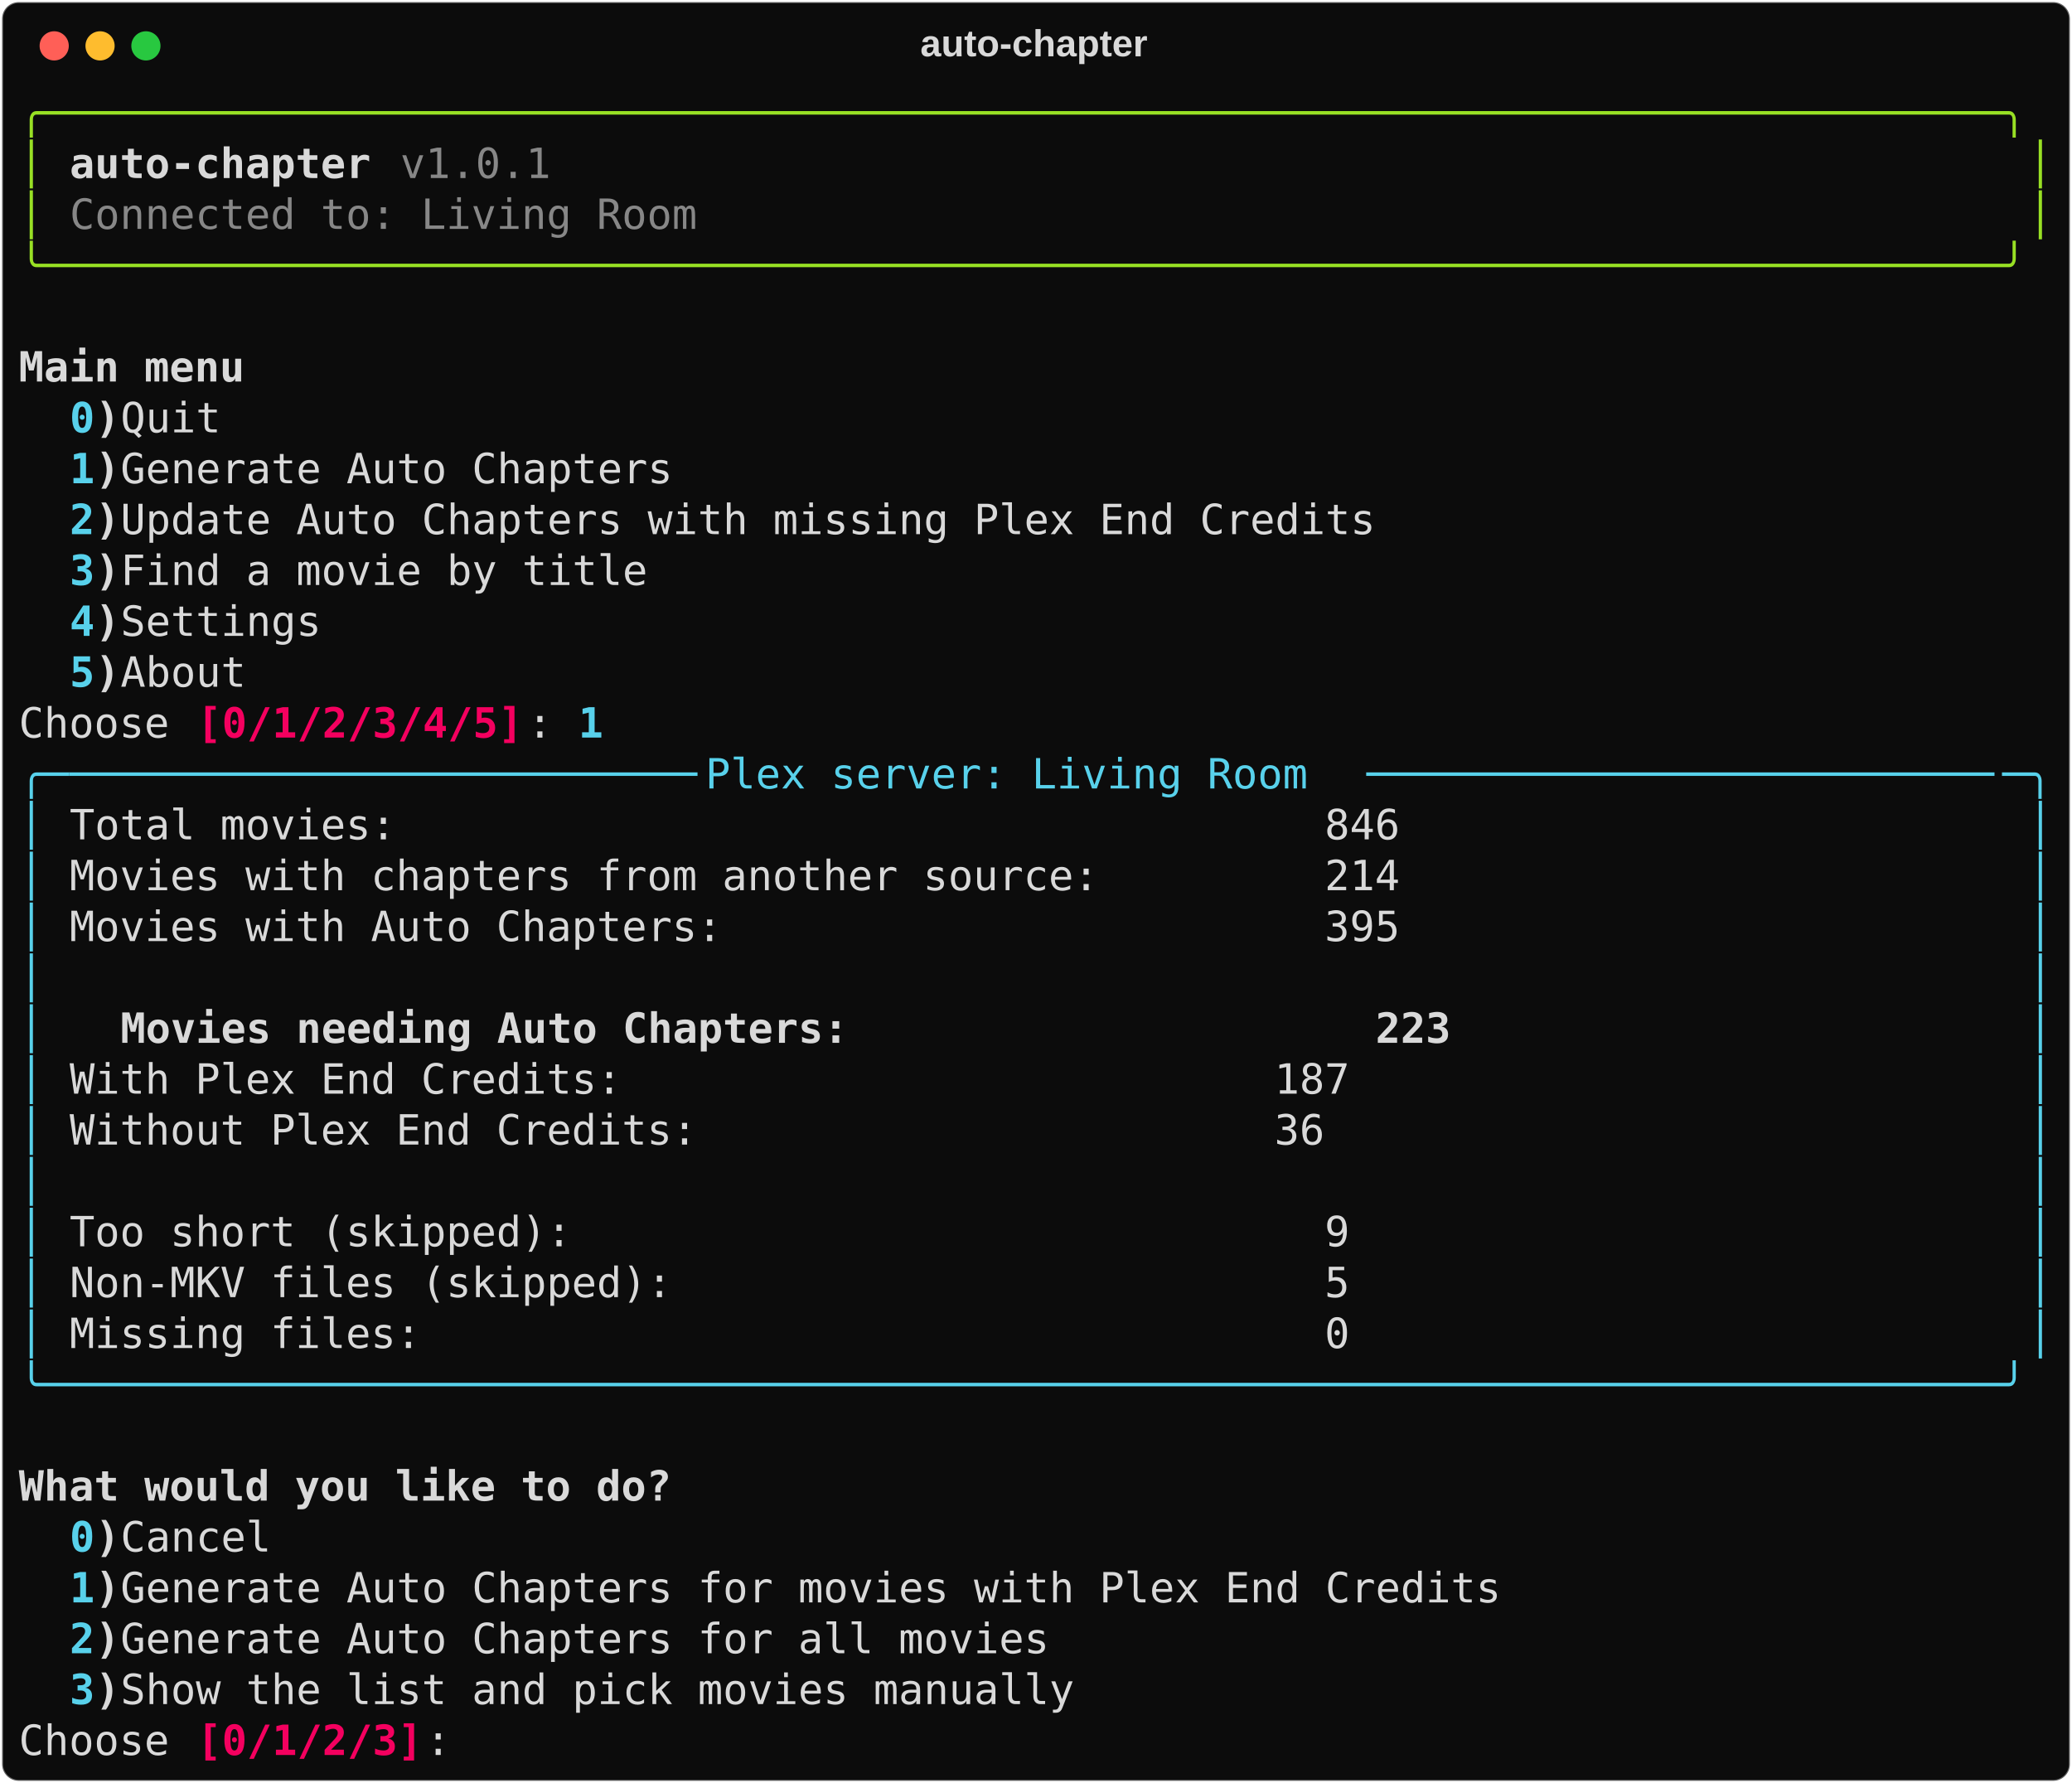
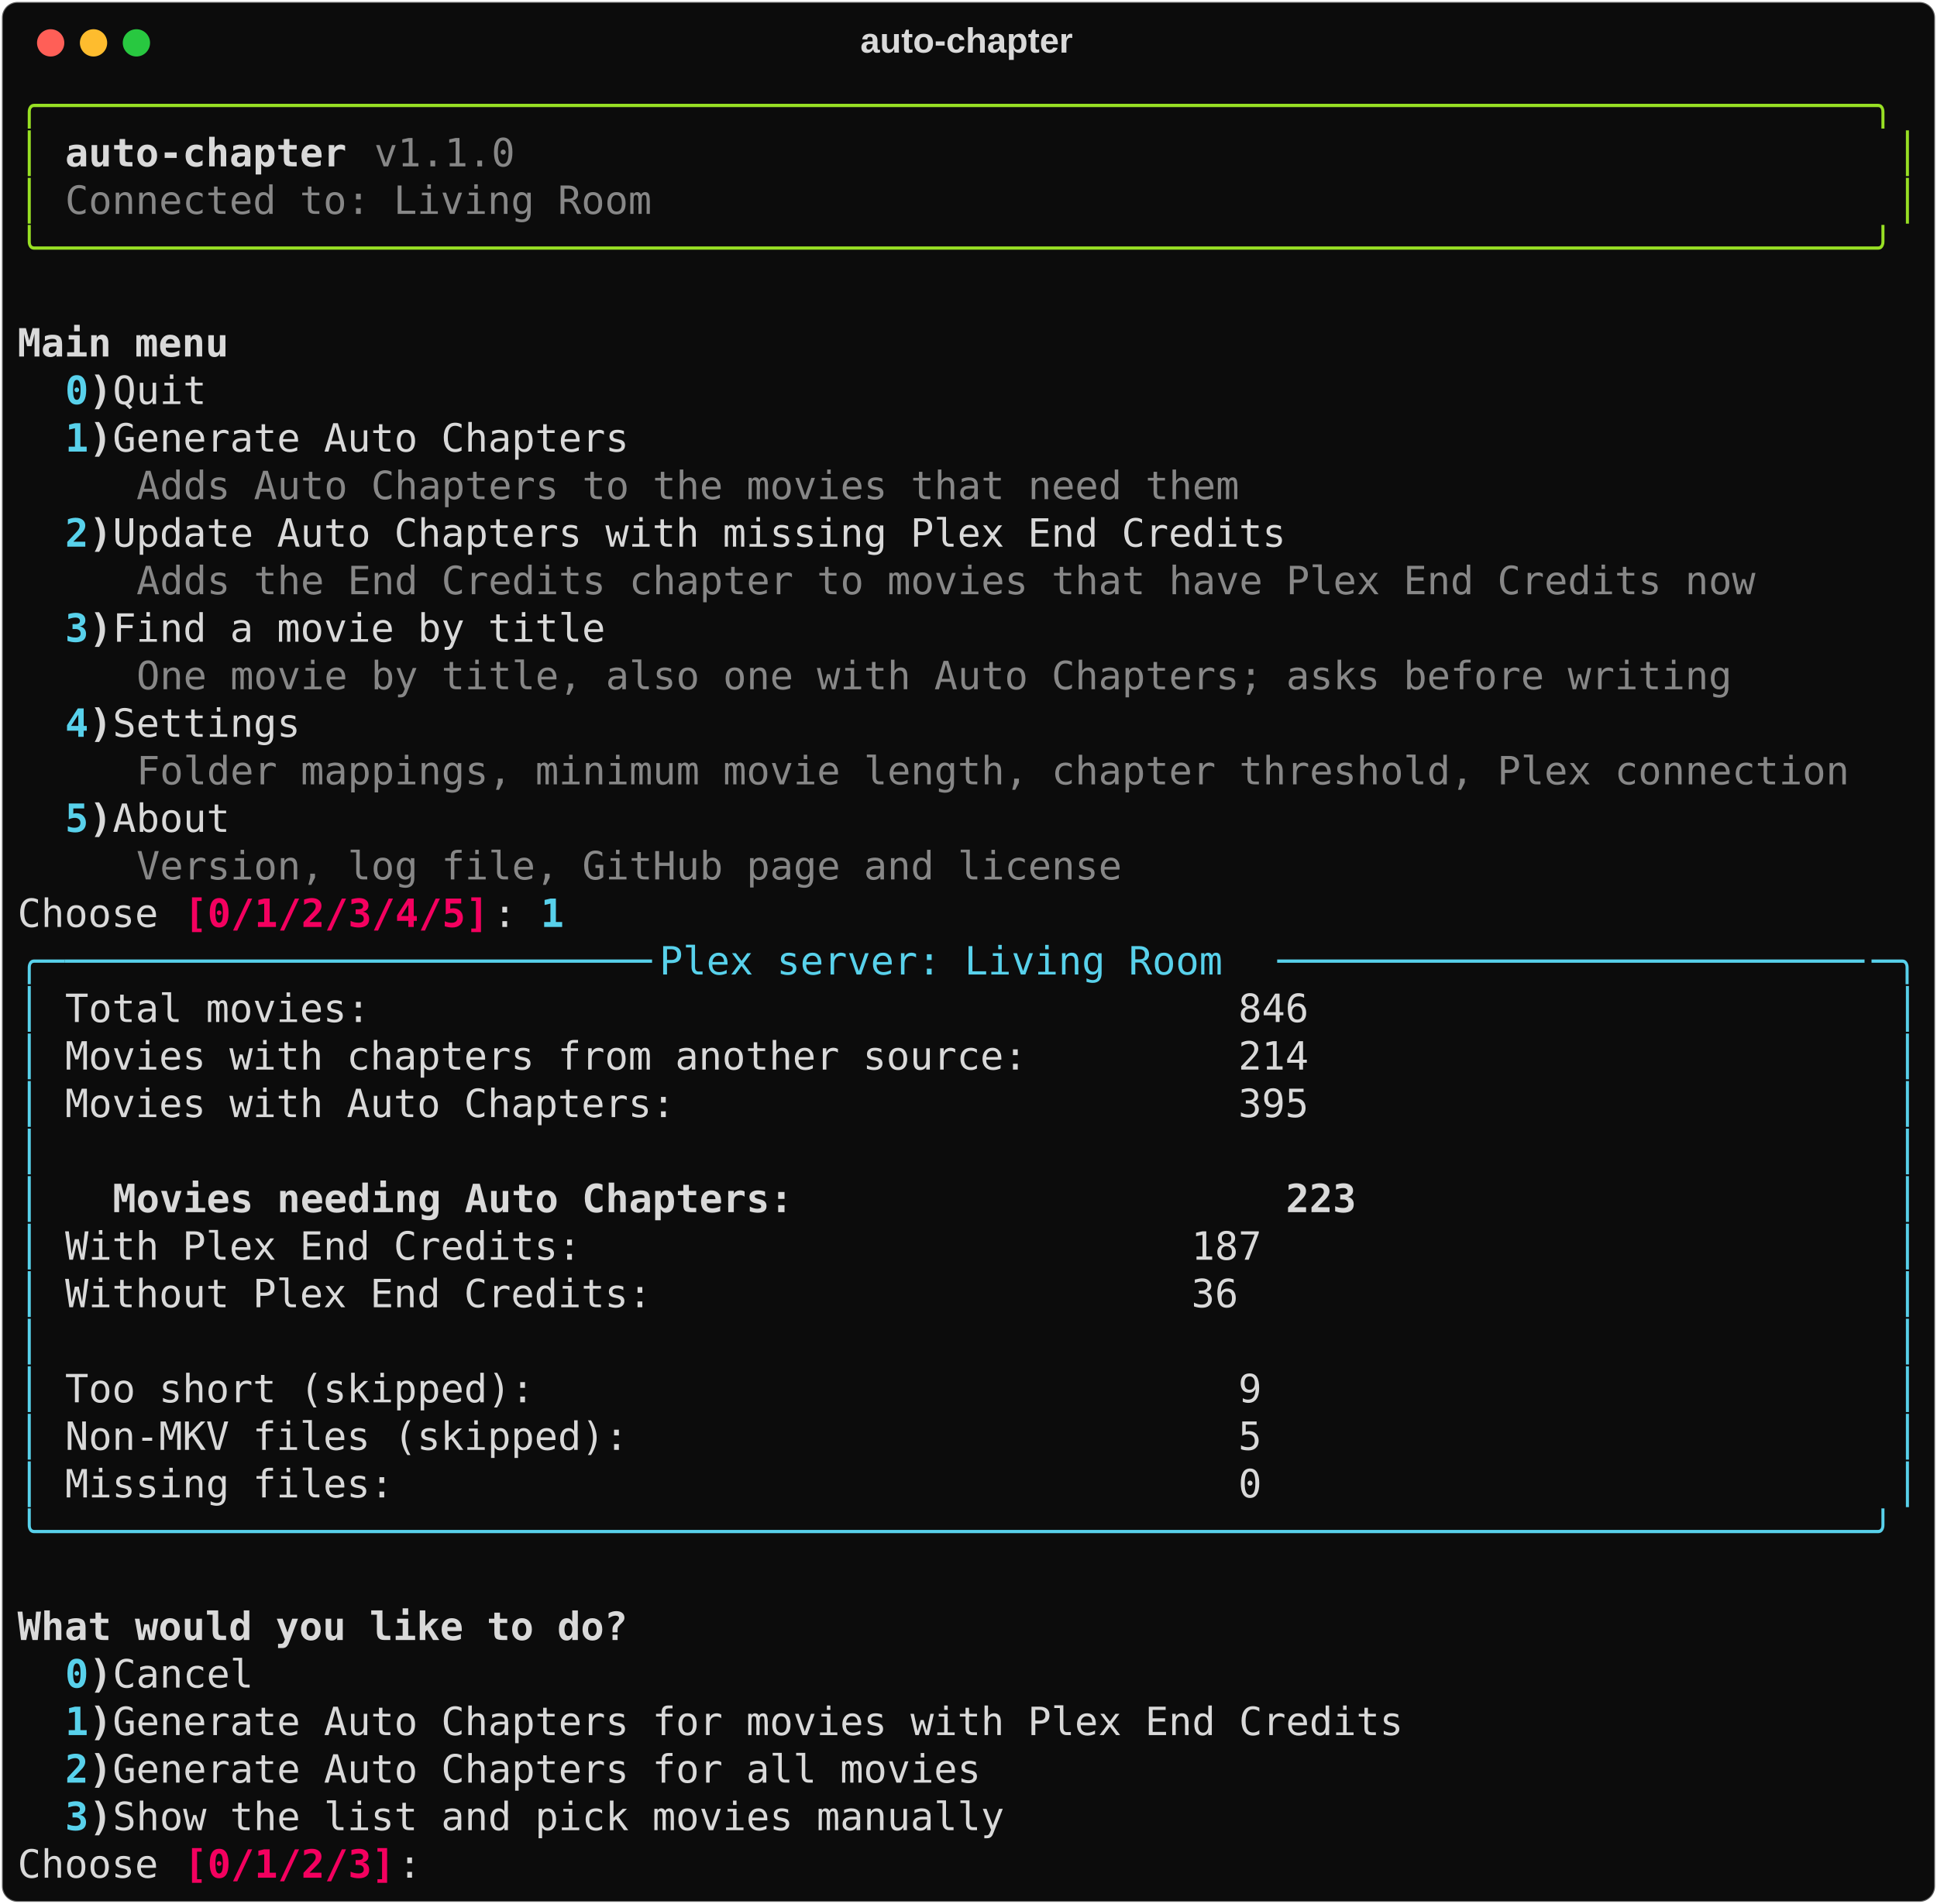
- <svg xmlns="http://www.w3.org/2000/svg" class="rich-terminal" viewBox="0 0 994 855.2">
+ <svg xmlns="http://www.w3.org/2000/svg" class="rich-terminal" viewBox="0 0 994 977.2">
  <style>

    @font-face {
        font-family: "Fira Code";
        src: local("FiraCode-Regular"),
                url("https://cdnjs.cloudflare.com/ajax/libs/firacode/6.2.0/woff2/FiraCode-Regular.woff2") format("woff2"),
                url("https://cdnjs.cloudflare.com/ajax/libs/firacode/6.2.0/woff/FiraCode-Regular.woff") format("woff");
        font-style: normal;
        font-weight: 400;
    }
    @font-face {
        font-family: "Fira Code";
        src: local("FiraCode-Bold"),
                url("https://cdnjs.cloudflare.com/ajax/libs/firacode/6.2.0/woff2/FiraCode-Bold.woff2") format("woff2"),
                url("https://cdnjs.cloudflare.com/ajax/libs/firacode/6.2.0/woff/FiraCode-Bold.woff") format("woff");
        font-style: bold;
        font-weight: 700;
    }

-     .terminal-744827741-matrix {
+     .terminal-1190460642-matrix {
        font-family: Fira Code, monospace;
        font-size: 20px;
        line-height: 24.4px;
        font-variant-east-asian: full-width;
    }

-     .terminal-744827741-title {
+     .terminal-1190460642-title {
        font-size: 18px;
        font-weight: bold;
        font-family: arial;
    }

-     .terminal-744827741-r1 { fill: #98e024 }
- .terminal-744827741-r2 { fill: #d9d9d9 }
- .terminal-744827741-r3 { fill: #d9d9d9;font-weight: bold }
- .terminal-744827741-r4 { fill: #878787 }
- .terminal-744827741-r5 { fill: #58d1eb;font-weight: bold }
- .terminal-744827741-r6 { fill: #f4005f;font-weight: bold }
- .terminal-744827741-r7 { fill: #58d1eb }
+     .terminal-1190460642-r1 { fill: #98e024 }
+ .terminal-1190460642-r2 { fill: #d9d9d9 }
+ .terminal-1190460642-r3 { fill: #d9d9d9;font-weight: bold }
+ .terminal-1190460642-r4 { fill: #878787 }
+ .terminal-1190460642-r5 { fill: #58d1eb;font-weight: bold }
+ .terminal-1190460642-r6 { fill: #f4005f;font-weight: bold }
+ .terminal-1190460642-r7 { fill: #58d1eb }
    </style>
  <defs>
-     <clipPath id="terminal-744827741-clip-terminal">
-       <rect x="0" y="0" width="975.0" height="804.2" />
-     </clipPath>
-     <clipPath id="terminal-744827741-line-0">
+     <clipPath id="terminal-1190460642-clip-terminal">
+       <rect x="0" y="0" width="975.0" height="926.2" />
+     </clipPath>
+     <clipPath id="terminal-1190460642-line-0">
      <rect x="0" y="1.5" width="976" height="24.65" />
    </clipPath>
-     <clipPath id="terminal-744827741-line-1">
+     <clipPath id="terminal-1190460642-line-1">
      <rect x="0" y="25.9" width="976" height="24.65" />
    </clipPath>
-     <clipPath id="terminal-744827741-line-2">
+     <clipPath id="terminal-1190460642-line-2">
      <rect x="0" y="50.3" width="976" height="24.65" />
    </clipPath>
-     <clipPath id="terminal-744827741-line-3">
+     <clipPath id="terminal-1190460642-line-3">
      <rect x="0" y="74.7" width="976" height="24.65" />
    </clipPath>
-     <clipPath id="terminal-744827741-line-4">
+     <clipPath id="terminal-1190460642-line-4">
      <rect x="0" y="99.1" width="976" height="24.65" />
    </clipPath>
-     <clipPath id="terminal-744827741-line-5">
+     <clipPath id="terminal-1190460642-line-5">
      <rect x="0" y="123.5" width="976" height="24.65" />
    </clipPath>
-     <clipPath id="terminal-744827741-line-6">
+     <clipPath id="terminal-1190460642-line-6">
      <rect x="0" y="147.9" width="976" height="24.65" />
    </clipPath>
-     <clipPath id="terminal-744827741-line-7">
+     <clipPath id="terminal-1190460642-line-7">
      <rect x="0" y="172.3" width="976" height="24.65" />
    </clipPath>
-     <clipPath id="terminal-744827741-line-8">
+     <clipPath id="terminal-1190460642-line-8">
      <rect x="0" y="196.7" width="976" height="24.65" />
    </clipPath>
-     <clipPath id="terminal-744827741-line-9">
+     <clipPath id="terminal-1190460642-line-9">
      <rect x="0" y="221.1" width="976" height="24.65" />
    </clipPath>
-     <clipPath id="terminal-744827741-line-10">
+     <clipPath id="terminal-1190460642-line-10">
      <rect x="0" y="245.5" width="976" height="24.65" />
    </clipPath>
-     <clipPath id="terminal-744827741-line-11">
+     <clipPath id="terminal-1190460642-line-11">
      <rect x="0" y="269.9" width="976" height="24.65" />
    </clipPath>
-     <clipPath id="terminal-744827741-line-12">
+     <clipPath id="terminal-1190460642-line-12">
      <rect x="0" y="294.3" width="976" height="24.65" />
    </clipPath>
-     <clipPath id="terminal-744827741-line-13">
+     <clipPath id="terminal-1190460642-line-13">
      <rect x="0" y="318.7" width="976" height="24.65" />
    </clipPath>
-     <clipPath id="terminal-744827741-line-14">
+     <clipPath id="terminal-1190460642-line-14">
      <rect x="0" y="343.1" width="976" height="24.65" />
    </clipPath>
-     <clipPath id="terminal-744827741-line-15">
+     <clipPath id="terminal-1190460642-line-15">
      <rect x="0" y="367.5" width="976" height="24.65" />
    </clipPath>
-     <clipPath id="terminal-744827741-line-16">
+     <clipPath id="terminal-1190460642-line-16">
      <rect x="0" y="391.9" width="976" height="24.65" />
    </clipPath>
-     <clipPath id="terminal-744827741-line-17">
+     <clipPath id="terminal-1190460642-line-17">
      <rect x="0" y="416.3" width="976" height="24.65" />
    </clipPath>
-     <clipPath id="terminal-744827741-line-18">
+     <clipPath id="terminal-1190460642-line-18">
      <rect x="0" y="440.7" width="976" height="24.65" />
    </clipPath>
-     <clipPath id="terminal-744827741-line-19">
+     <clipPath id="terminal-1190460642-line-19">
      <rect x="0" y="465.1" width="976" height="24.65" />
    </clipPath>
-     <clipPath id="terminal-744827741-line-20">
+     <clipPath id="terminal-1190460642-line-20">
      <rect x="0" y="489.5" width="976" height="24.65" />
    </clipPath>
-     <clipPath id="terminal-744827741-line-21">
+     <clipPath id="terminal-1190460642-line-21">
      <rect x="0" y="513.9" width="976" height="24.65" />
    </clipPath>
-     <clipPath id="terminal-744827741-line-22">
+     <clipPath id="terminal-1190460642-line-22">
      <rect x="0" y="538.3" width="976" height="24.65" />
    </clipPath>
-     <clipPath id="terminal-744827741-line-23">
+     <clipPath id="terminal-1190460642-line-23">
      <rect x="0" y="562.7" width="976" height="24.65" />
    </clipPath>
-     <clipPath id="terminal-744827741-line-24">
+     <clipPath id="terminal-1190460642-line-24">
      <rect x="0" y="587.1" width="976" height="24.65" />
    </clipPath>
-     <clipPath id="terminal-744827741-line-25">
+     <clipPath id="terminal-1190460642-line-25">
      <rect x="0" y="611.5" width="976" height="24.65" />
    </clipPath>
-     <clipPath id="terminal-744827741-line-26">
+     <clipPath id="terminal-1190460642-line-26">
      <rect x="0" y="635.9" width="976" height="24.65" />
    </clipPath>
-     <clipPath id="terminal-744827741-line-27">
+     <clipPath id="terminal-1190460642-line-27">
      <rect x="0" y="660.3" width="976" height="24.65" />
    </clipPath>
-     <clipPath id="terminal-744827741-line-28">
+     <clipPath id="terminal-1190460642-line-28">
      <rect x="0" y="684.7" width="976" height="24.65" />
    </clipPath>
-     <clipPath id="terminal-744827741-line-29">
+     <clipPath id="terminal-1190460642-line-29">
      <rect x="0" y="709.1" width="976" height="24.65" />
    </clipPath>
-     <clipPath id="terminal-744827741-line-30">
+     <clipPath id="terminal-1190460642-line-30">
      <rect x="0" y="733.5" width="976" height="24.65" />
    </clipPath>
-     <clipPath id="terminal-744827741-line-31">
+     <clipPath id="terminal-1190460642-line-31">
      <rect x="0" y="757.9" width="976" height="24.65" />
    </clipPath>
+     <clipPath id="terminal-1190460642-line-32">
+       <rect x="0" y="782.3" width="976" height="24.65" />
+     </clipPath>
+     <clipPath id="terminal-1190460642-line-33">
+       <rect x="0" y="806.7" width="976" height="24.65" />
+     </clipPath>
+     <clipPath id="terminal-1190460642-line-34">
+       <rect x="0" y="831.1" width="976" height="24.65" />
+     </clipPath>
+     <clipPath id="terminal-1190460642-line-35">
+       <rect x="0" y="855.5" width="976" height="24.65" />
+     </clipPath>
+     <clipPath id="terminal-1190460642-line-36">
+       <rect x="0" y="879.9" width="976" height="24.65" />
+     </clipPath>
  </defs>
-   <rect fill="#0c0c0c" stroke="rgba(255,255,255,0.35)" stroke-width="1" x="1" y="1" width="992" height="853.2" rx="8" />
-   <text class="terminal-744827741-title" fill="#d9d9d9" text-anchor="middle" x="496" y="27">auto-chapter</text>
+   <rect fill="#0c0c0c" stroke="rgba(255,255,255,0.35)" stroke-width="1" x="1" y="1" width="992" height="975.2" rx="8" />
+   <text class="terminal-1190460642-title" fill="#d9d9d9" text-anchor="middle" x="496" y="27">auto-chapter</text>
  <g transform="translate(26,22)">
    <circle cx="0" cy="0" r="7" fill="#ff5f57" />
    <circle cx="22" cy="0" r="7" fill="#febc2e" />
    <circle cx="44" cy="0" r="7" fill="#28c840" />
  </g>
-   <g transform="translate(9, 41)" clip-path="url(#terminal-744827741-clip-terminal)">
-     <g class="terminal-744827741-matrix">
-       <text class="terminal-744827741-r1" x="0" y="20" textLength="976" clip-path="url(#terminal-744827741-line-0)">╭──────────────────────────────────────────────────────────────────────────────╮</text>
-       <text class="terminal-744827741-r2" x="976" y="20" textLength="12.2" clip-path="url(#terminal-744827741-line-0)">
- </text>
-       <text class="terminal-744827741-r1" x="0" y="44.4" textLength="12.2" clip-path="url(#terminal-744827741-line-1)">│</text>
-       <text class="terminal-744827741-r3" x="24.4" y="44.4" textLength="146.4" clip-path="url(#terminal-744827741-line-1)">auto-chapter</text>
-       <text class="terminal-744827741-r4" x="183" y="44.4" textLength="73.2" clip-path="url(#terminal-744827741-line-1)">v1.0.1</text>
-       <text class="terminal-744827741-r1" x="963.8" y="44.4" textLength="12.2" clip-path="url(#terminal-744827741-line-1)">│</text>
-       <text class="terminal-744827741-r2" x="976" y="44.4" textLength="12.2" clip-path="url(#terminal-744827741-line-1)">
- </text>
-       <text class="terminal-744827741-r1" x="0" y="68.8" textLength="12.2" clip-path="url(#terminal-744827741-line-2)">│</text>
-       <text class="terminal-744827741-r4" x="24.4" y="68.8" textLength="305" clip-path="url(#terminal-744827741-line-2)">Connected to: Living Room</text>
-       <text class="terminal-744827741-r1" x="963.8" y="68.8" textLength="12.2" clip-path="url(#terminal-744827741-line-2)">│</text>
-       <text class="terminal-744827741-r2" x="976" y="68.8" textLength="12.2" clip-path="url(#terminal-744827741-line-2)">
- </text>
-       <text class="terminal-744827741-r1" x="0" y="93.2" textLength="976" clip-path="url(#terminal-744827741-line-3)">╰──────────────────────────────────────────────────────────────────────────────╯</text>
-       <text class="terminal-744827741-r2" x="976" y="93.2" textLength="12.2" clip-path="url(#terminal-744827741-line-3)">
- </text>
-       <text class="terminal-744827741-r2" x="976" y="117.6" textLength="12.2" clip-path="url(#terminal-744827741-line-4)">
- </text>
-       <text class="terminal-744827741-r3" x="0" y="142" textLength="109.8" clip-path="url(#terminal-744827741-line-5)">Main menu</text>
-       <text class="terminal-744827741-r2" x="976" y="142" textLength="12.2" clip-path="url(#terminal-744827741-line-5)">
- </text>
-       <text class="terminal-744827741-r5" x="24.4" y="166.4" textLength="12.2" clip-path="url(#terminal-744827741-line-6)">0</text>
-       <text class="terminal-744827741-r3" x="36.6" y="166.4" textLength="12.2" clip-path="url(#terminal-744827741-line-6)">)</text>
-       <text class="terminal-744827741-r2" x="48.8" y="166.4" textLength="61" clip-path="url(#terminal-744827741-line-6)"> Quit</text>
-       <text class="terminal-744827741-r2" x="976" y="166.4" textLength="12.2" clip-path="url(#terminal-744827741-line-6)">
- </text>
-       <text class="terminal-744827741-r5" x="24.4" y="190.8" textLength="12.2" clip-path="url(#terminal-744827741-line-7)">1</text>
-       <text class="terminal-744827741-r3" x="36.6" y="190.8" textLength="12.2" clip-path="url(#terminal-744827741-line-7)">)</text>
-       <text class="terminal-744827741-r2" x="48.8" y="190.8" textLength="280.6" clip-path="url(#terminal-744827741-line-7)"> Generate Auto Chapters</text>
-       <text class="terminal-744827741-r2" x="976" y="190.8" textLength="12.2" clip-path="url(#terminal-744827741-line-7)">
- </text>
-       <text class="terminal-744827741-r5" x="24.4" y="215.2" textLength="12.2" clip-path="url(#terminal-744827741-line-8)">2</text>
-       <text class="terminal-744827741-r3" x="36.6" y="215.2" textLength="12.2" clip-path="url(#terminal-744827741-line-8)">)</text>
-       <text class="terminal-744827741-r2" x="48.8" y="215.2" textLength="622.2" clip-path="url(#terminal-744827741-line-8)"> Update Auto Chapters with missing Plex End Credits</text>
-       <text class="terminal-744827741-r2" x="976" y="215.2" textLength="12.2" clip-path="url(#terminal-744827741-line-8)">
- </text>
-       <text class="terminal-744827741-r5" x="24.4" y="239.6" textLength="12.2" clip-path="url(#terminal-744827741-line-9)">3</text>
-       <text class="terminal-744827741-r3" x="36.6" y="239.6" textLength="12.2" clip-path="url(#terminal-744827741-line-9)">)</text>
-       <text class="terminal-744827741-r2" x="48.8" y="239.6" textLength="268.4" clip-path="url(#terminal-744827741-line-9)"> Find a movie by title</text>
-       <text class="terminal-744827741-r2" x="976" y="239.6" textLength="12.2" clip-path="url(#terminal-744827741-line-9)">
- </text>
-       <text class="terminal-744827741-r5" x="24.4" y="264" textLength="12.2" clip-path="url(#terminal-744827741-line-10)">4</text>
-       <text class="terminal-744827741-r3" x="36.6" y="264" textLength="12.2" clip-path="url(#terminal-744827741-line-10)">)</text>
-       <text class="terminal-744827741-r2" x="48.8" y="264" textLength="109.8" clip-path="url(#terminal-744827741-line-10)"> Settings</text>
-       <text class="terminal-744827741-r2" x="976" y="264" textLength="12.2" clip-path="url(#terminal-744827741-line-10)">
- </text>
-       <text class="terminal-744827741-r5" x="24.4" y="288.4" textLength="12.2" clip-path="url(#terminal-744827741-line-11)">5</text>
-       <text class="terminal-744827741-r3" x="36.6" y="288.4" textLength="12.2" clip-path="url(#terminal-744827741-line-11)">)</text>
-       <text class="terminal-744827741-r2" x="48.8" y="288.4" textLength="73.2" clip-path="url(#terminal-744827741-line-11)"> About</text>
-       <text class="terminal-744827741-r2" x="976" y="288.4" textLength="12.2" clip-path="url(#terminal-744827741-line-11)">
- </text>
-       <text class="terminal-744827741-r2" x="0" y="312.8" textLength="85.4" clip-path="url(#terminal-744827741-line-12)">Choose </text>
-       <text class="terminal-744827741-r6" x="85.4" y="312.8" textLength="158.6" clip-path="url(#terminal-744827741-line-12)">[0/1/2/3/4/5]</text>
-       <text class="terminal-744827741-r2" x="244" y="312.8" textLength="24.4" clip-path="url(#terminal-744827741-line-12)">: </text>
-       <text class="terminal-744827741-r5" x="268.4" y="312.8" textLength="12.2" clip-path="url(#terminal-744827741-line-12)">1</text>
-       <text class="terminal-744827741-r2" x="976" y="312.8" textLength="12.2" clip-path="url(#terminal-744827741-line-12)">
- </text>
-       <text class="terminal-744827741-r7" x="0" y="337.2" textLength="24.4" clip-path="url(#terminal-744827741-line-13)">╭─</text>
-       <text class="terminal-744827741-r7" x="24.4" y="337.2" textLength="305" clip-path="url(#terminal-744827741-line-13)">─────────────────────────</text>
-       <text class="terminal-744827741-r7" x="329.4" y="337.2" textLength="317.2" clip-path="url(#terminal-744827741-line-13)"> Plex server: Living Room </text>
-       <text class="terminal-744827741-r7" x="646.6" y="337.2" textLength="305" clip-path="url(#terminal-744827741-line-13)">─────────────────────────</text>
-       <text class="terminal-744827741-r7" x="951.6" y="337.2" textLength="24.4" clip-path="url(#terminal-744827741-line-13)">─╮</text>
-       <text class="terminal-744827741-r2" x="976" y="337.2" textLength="12.2" clip-path="url(#terminal-744827741-line-13)">
- </text>
-       <text class="terminal-744827741-r7" x="0" y="361.6" textLength="12.2" clip-path="url(#terminal-744827741-line-14)">│</text>
-       <text class="terminal-744827741-r2" x="24.4" y="361.6" textLength="671" clip-path="url(#terminal-744827741-line-14)">  Total movies:                                     846</text>
-       <text class="terminal-744827741-r7" x="963.8" y="361.6" textLength="12.2" clip-path="url(#terminal-744827741-line-14)">│</text>
-       <text class="terminal-744827741-r2" x="976" y="361.6" textLength="12.2" clip-path="url(#terminal-744827741-line-14)">
- </text>
-       <text class="terminal-744827741-r7" x="0" y="386" textLength="12.2" clip-path="url(#terminal-744827741-line-15)">│</text>
-       <text class="terminal-744827741-r2" x="24.4" y="386" textLength="671" clip-path="url(#terminal-744827741-line-15)">  Movies with chapters from another source:         214</text>
-       <text class="terminal-744827741-r7" x="963.8" y="386" textLength="12.2" clip-path="url(#terminal-744827741-line-15)">│</text>
-       <text class="terminal-744827741-r2" x="976" y="386" textLength="12.2" clip-path="url(#terminal-744827741-line-15)">
- </text>
-       <text class="terminal-744827741-r7" x="0" y="410.4" textLength="12.2" clip-path="url(#terminal-744827741-line-16)">│</text>
-       <text class="terminal-744827741-r2" x="24.4" y="410.4" textLength="671" clip-path="url(#terminal-744827741-line-16)">  Movies with Auto Chapters:                        395</text>
-       <text class="terminal-744827741-r7" x="963.8" y="410.4" textLength="12.2" clip-path="url(#terminal-744827741-line-16)">│</text>
-       <text class="terminal-744827741-r2" x="976" y="410.4" textLength="12.2" clip-path="url(#terminal-744827741-line-16)">
- </text>
-       <text class="terminal-744827741-r7" x="0" y="434.8" textLength="12.2" clip-path="url(#terminal-744827741-line-17)">│</text>
-       <text class="terminal-744827741-r7" x="963.8" y="434.8" textLength="12.2" clip-path="url(#terminal-744827741-line-17)">│</text>
-       <text class="terminal-744827741-r2" x="976" y="434.8" textLength="12.2" clip-path="url(#terminal-744827741-line-17)">
- </text>
-       <text class="terminal-744827741-r7" x="0" y="459.2" textLength="12.2" clip-path="url(#terminal-744827741-line-18)">│</text>
-       <text class="terminal-744827741-r3" x="48.8" y="459.2" textLength="646.6" clip-path="url(#terminal-744827741-line-18)">Movies needing Auto Chapters:                     223</text>
-       <text class="terminal-744827741-r7" x="963.8" y="459.2" textLength="12.2" clip-path="url(#terminal-744827741-line-18)">│</text>
-       <text class="terminal-744827741-r2" x="976" y="459.2" textLength="12.2" clip-path="url(#terminal-744827741-line-18)">
- </text>
-       <text class="terminal-744827741-r7" x="0" y="483.6" textLength="12.2" clip-path="url(#terminal-744827741-line-19)">│</text>
-       <text class="terminal-744827741-r2" x="24.4" y="483.6" textLength="671" clip-path="url(#terminal-744827741-line-19)">    With Plex End Credits:                          187</text>
-       <text class="terminal-744827741-r7" x="963.8" y="483.6" textLength="12.2" clip-path="url(#terminal-744827741-line-19)">│</text>
-       <text class="terminal-744827741-r2" x="976" y="483.6" textLength="12.2" clip-path="url(#terminal-744827741-line-19)">
- </text>
-       <text class="terminal-744827741-r7" x="0" y="508" textLength="12.2" clip-path="url(#terminal-744827741-line-20)">│</text>
-       <text class="terminal-744827741-r2" x="24.4" y="508" textLength="658.8" clip-path="url(#terminal-744827741-line-20)">    Without Plex End Credits:                       36</text>
-       <text class="terminal-744827741-r7" x="963.8" y="508" textLength="12.2" clip-path="url(#terminal-744827741-line-20)">│</text>
-       <text class="terminal-744827741-r2" x="976" y="508" textLength="12.2" clip-path="url(#terminal-744827741-line-20)">
- </text>
-       <text class="terminal-744827741-r7" x="0" y="532.4" textLength="12.2" clip-path="url(#terminal-744827741-line-21)">│</text>
-       <text class="terminal-744827741-r7" x="963.8" y="532.4" textLength="12.2" clip-path="url(#terminal-744827741-line-21)">│</text>
-       <text class="terminal-744827741-r2" x="976" y="532.4" textLength="12.2" clip-path="url(#terminal-744827741-line-21)">
- </text>
-       <text class="terminal-744827741-r7" x="0" y="556.8" textLength="12.2" clip-path="url(#terminal-744827741-line-22)">│</text>
-       <text class="terminal-744827741-r2" x="24.4" y="556.8" textLength="646.6" clip-path="url(#terminal-744827741-line-22)">  Too short (skipped):                              9</text>
-       <text class="terminal-744827741-r7" x="963.8" y="556.8" textLength="12.2" clip-path="url(#terminal-744827741-line-22)">│</text>
-       <text class="terminal-744827741-r2" x="976" y="556.8" textLength="12.2" clip-path="url(#terminal-744827741-line-22)">
- </text>
-       <text class="terminal-744827741-r7" x="0" y="581.2" textLength="12.2" clip-path="url(#terminal-744827741-line-23)">│</text>
-       <text class="terminal-744827741-r2" x="24.4" y="581.2" textLength="646.6" clip-path="url(#terminal-744827741-line-23)">  Non-MKV files (skipped):                          5</text>
-       <text class="terminal-744827741-r7" x="963.8" y="581.2" textLength="12.2" clip-path="url(#terminal-744827741-line-23)">│</text>
-       <text class="terminal-744827741-r2" x="976" y="581.2" textLength="12.2" clip-path="url(#terminal-744827741-line-23)">
- </text>
-       <text class="terminal-744827741-r7" x="0" y="605.6" textLength="12.2" clip-path="url(#terminal-744827741-line-24)">│</text>
-       <text class="terminal-744827741-r2" x="24.4" y="605.6" textLength="646.6" clip-path="url(#terminal-744827741-line-24)">  Missing files:                                    0</text>
-       <text class="terminal-744827741-r7" x="963.8" y="605.6" textLength="12.2" clip-path="url(#terminal-744827741-line-24)">│</text>
-       <text class="terminal-744827741-r2" x="976" y="605.6" textLength="12.2" clip-path="url(#terminal-744827741-line-24)">
- </text>
-       <text class="terminal-744827741-r7" x="0" y="630" textLength="976" clip-path="url(#terminal-744827741-line-25)">╰──────────────────────────────────────────────────────────────────────────────╯</text>
-       <text class="terminal-744827741-r2" x="976" y="630" textLength="12.2" clip-path="url(#terminal-744827741-line-25)">
- </text>
-       <text class="terminal-744827741-r2" x="976" y="654.4" textLength="12.2" clip-path="url(#terminal-744827741-line-26)">
- </text>
-       <text class="terminal-744827741-r3" x="0" y="678.8" textLength="317.2" clip-path="url(#terminal-744827741-line-27)">What would you like to do?</text>
-       <text class="terminal-744827741-r2" x="976" y="678.8" textLength="12.2" clip-path="url(#terminal-744827741-line-27)">
- </text>
-       <text class="terminal-744827741-r5" x="24.4" y="703.2" textLength="12.2" clip-path="url(#terminal-744827741-line-28)">0</text>
-       <text class="terminal-744827741-r3" x="36.6" y="703.2" textLength="12.2" clip-path="url(#terminal-744827741-line-28)">)</text>
-       <text class="terminal-744827741-r2" x="48.8" y="703.2" textLength="85.4" clip-path="url(#terminal-744827741-line-28)"> Cancel</text>
-       <text class="terminal-744827741-r2" x="976" y="703.2" textLength="12.2" clip-path="url(#terminal-744827741-line-28)">
- </text>
-       <text class="terminal-744827741-r5" x="24.4" y="727.6" textLength="12.2" clip-path="url(#terminal-744827741-line-29)">1</text>
-       <text class="terminal-744827741-r3" x="36.6" y="727.6" textLength="12.2" clip-path="url(#terminal-744827741-line-29)">)</text>
-       <text class="terminal-744827741-r2" x="48.8" y="727.6" textLength="683.2" clip-path="url(#terminal-744827741-line-29)"> Generate Auto Chapters for movies with Plex End Credits</text>
-       <text class="terminal-744827741-r2" x="976" y="727.6" textLength="12.2" clip-path="url(#terminal-744827741-line-29)">
- </text>
-       <text class="terminal-744827741-r5" x="24.4" y="752" textLength="12.2" clip-path="url(#terminal-744827741-line-30)">2</text>
-       <text class="terminal-744827741-r3" x="36.6" y="752" textLength="12.2" clip-path="url(#terminal-744827741-line-30)">)</text>
-       <text class="terminal-744827741-r2" x="48.8" y="752" textLength="463.6" clip-path="url(#terminal-744827741-line-30)"> Generate Auto Chapters for all movies</text>
-       <text class="terminal-744827741-r2" x="976" y="752" textLength="12.2" clip-path="url(#terminal-744827741-line-30)">
- </text>
-       <text class="terminal-744827741-r5" x="24.4" y="776.4" textLength="12.2" clip-path="url(#terminal-744827741-line-31)">3</text>
-       <text class="terminal-744827741-r3" x="36.6" y="776.4" textLength="12.2" clip-path="url(#terminal-744827741-line-31)">)</text>
-       <text class="terminal-744827741-r2" x="48.8" y="776.4" textLength="475.8" clip-path="url(#terminal-744827741-line-31)"> Show the list and pick movies manually</text>
-       <text class="terminal-744827741-r2" x="976" y="776.4" textLength="12.2" clip-path="url(#terminal-744827741-line-31)">
- </text>
-       <text class="terminal-744827741-r2" x="0" y="800.8" textLength="85.4" clip-path="url(#terminal-744827741-line-32)">Choose </text>
-       <text class="terminal-744827741-r6" x="85.4" y="800.8" textLength="109.8" clip-path="url(#terminal-744827741-line-32)">[0/1/2/3]</text>
-       <text class="terminal-744827741-r2" x="195.2" y="800.8" textLength="24.4" clip-path="url(#terminal-744827741-line-32)">: </text>
-       <text class="terminal-744827741-r2" x="976" y="800.8" textLength="12.2" clip-path="url(#terminal-744827741-line-32)">
+   <g transform="translate(9, 41)" clip-path="url(#terminal-1190460642-clip-terminal)">
+     <g class="terminal-1190460642-matrix">
+       <text class="terminal-1190460642-r1" x="0" y="20" textLength="976" clip-path="url(#terminal-1190460642-line-0)">╭──────────────────────────────────────────────────────────────────────────────╮</text>
+       <text class="terminal-1190460642-r2" x="976" y="20" textLength="12.2" clip-path="url(#terminal-1190460642-line-0)">
+ </text>
+       <text class="terminal-1190460642-r1" x="0" y="44.4" textLength="12.2" clip-path="url(#terminal-1190460642-line-1)">│</text>
+       <text class="terminal-1190460642-r3" x="24.4" y="44.4" textLength="146.4" clip-path="url(#terminal-1190460642-line-1)">auto-chapter</text>
+       <text class="terminal-1190460642-r4" x="183" y="44.4" textLength="73.2" clip-path="url(#terminal-1190460642-line-1)">v1.1.0</text>
+       <text class="terminal-1190460642-r1" x="963.8" y="44.4" textLength="12.2" clip-path="url(#terminal-1190460642-line-1)">│</text>
+       <text class="terminal-1190460642-r2" x="976" y="44.4" textLength="12.2" clip-path="url(#terminal-1190460642-line-1)">
+ </text>
+       <text class="terminal-1190460642-r1" x="0" y="68.8" textLength="12.2" clip-path="url(#terminal-1190460642-line-2)">│</text>
+       <text class="terminal-1190460642-r4" x="24.4" y="68.8" textLength="305" clip-path="url(#terminal-1190460642-line-2)">Connected to: Living Room</text>
+       <text class="terminal-1190460642-r1" x="963.8" y="68.8" textLength="12.2" clip-path="url(#terminal-1190460642-line-2)">│</text>
+       <text class="terminal-1190460642-r2" x="976" y="68.8" textLength="12.2" clip-path="url(#terminal-1190460642-line-2)">
+ </text>
+       <text class="terminal-1190460642-r1" x="0" y="93.2" textLength="976" clip-path="url(#terminal-1190460642-line-3)">╰──────────────────────────────────────────────────────────────────────────────╯</text>
+       <text class="terminal-1190460642-r2" x="976" y="93.2" textLength="12.2" clip-path="url(#terminal-1190460642-line-3)">
+ </text>
+       <text class="terminal-1190460642-r2" x="976" y="117.6" textLength="12.2" clip-path="url(#terminal-1190460642-line-4)">
+ </text>
+       <text class="terminal-1190460642-r3" x="0" y="142" textLength="109.8" clip-path="url(#terminal-1190460642-line-5)">Main menu</text>
+       <text class="terminal-1190460642-r2" x="976" y="142" textLength="12.2" clip-path="url(#terminal-1190460642-line-5)">
+ </text>
+       <text class="terminal-1190460642-r5" x="24.4" y="166.4" textLength="12.2" clip-path="url(#terminal-1190460642-line-6)">0</text>
+       <text class="terminal-1190460642-r3" x="36.6" y="166.4" textLength="12.2" clip-path="url(#terminal-1190460642-line-6)">)</text>
+       <text class="terminal-1190460642-r2" x="48.8" y="166.4" textLength="61" clip-path="url(#terminal-1190460642-line-6)"> Quit</text>
+       <text class="terminal-1190460642-r2" x="976" y="166.4" textLength="12.2" clip-path="url(#terminal-1190460642-line-6)">
+ </text>
+       <text class="terminal-1190460642-r5" x="24.4" y="190.8" textLength="12.2" clip-path="url(#terminal-1190460642-line-7)">1</text>
+       <text class="terminal-1190460642-r3" x="36.6" y="190.8" textLength="12.2" clip-path="url(#terminal-1190460642-line-7)">)</text>
+       <text class="terminal-1190460642-r2" x="48.8" y="190.8" textLength="280.6" clip-path="url(#terminal-1190460642-line-7)"> Generate Auto Chapters</text>
+       <text class="terminal-1190460642-r2" x="976" y="190.8" textLength="12.2" clip-path="url(#terminal-1190460642-line-7)">
+ </text>
+       <text class="terminal-1190460642-r4" x="61" y="215.2" textLength="573.4" clip-path="url(#terminal-1190460642-line-8)">Adds Auto Chapters to the movies that need them</text>
+       <text class="terminal-1190460642-r2" x="976" y="215.2" textLength="12.2" clip-path="url(#terminal-1190460642-line-8)">
+ </text>
+       <text class="terminal-1190460642-r5" x="24.4" y="239.6" textLength="12.2" clip-path="url(#terminal-1190460642-line-9)">2</text>
+       <text class="terminal-1190460642-r3" x="36.6" y="239.6" textLength="12.2" clip-path="url(#terminal-1190460642-line-9)">)</text>
+       <text class="terminal-1190460642-r2" x="48.8" y="239.6" textLength="622.2" clip-path="url(#terminal-1190460642-line-9)"> Update Auto Chapters with missing Plex End Credits</text>
+       <text class="terminal-1190460642-r2" x="976" y="239.6" textLength="12.2" clip-path="url(#terminal-1190460642-line-9)">
+ </text>
+       <text class="terminal-1190460642-r4" x="61" y="264" textLength="841.8" clip-path="url(#terminal-1190460642-line-10)">Adds the End Credits chapter to movies that have Plex End Credits now</text>
+       <text class="terminal-1190460642-r2" x="976" y="264" textLength="12.2" clip-path="url(#terminal-1190460642-line-10)">
+ </text>
+       <text class="terminal-1190460642-r5" x="24.4" y="288.4" textLength="12.2" clip-path="url(#terminal-1190460642-line-11)">3</text>
+       <text class="terminal-1190460642-r3" x="36.6" y="288.4" textLength="12.2" clip-path="url(#terminal-1190460642-line-11)">)</text>
+       <text class="terminal-1190460642-r2" x="48.8" y="288.4" textLength="268.4" clip-path="url(#terminal-1190460642-line-11)"> Find a movie by title</text>
+       <text class="terminal-1190460642-r2" x="976" y="288.4" textLength="12.2" clip-path="url(#terminal-1190460642-line-11)">
+ </text>
+       <text class="terminal-1190460642-r4" x="61" y="312.8" textLength="829.6" clip-path="url(#terminal-1190460642-line-12)">One movie by title, also one with Auto Chapters; asks before writing</text>
+       <text class="terminal-1190460642-r2" x="976" y="312.8" textLength="12.2" clip-path="url(#terminal-1190460642-line-12)">
+ </text>
+       <text class="terminal-1190460642-r5" x="24.4" y="337.2" textLength="12.2" clip-path="url(#terminal-1190460642-line-13)">4</text>
+       <text class="terminal-1190460642-r3" x="36.6" y="337.2" textLength="12.2" clip-path="url(#terminal-1190460642-line-13)">)</text>
+       <text class="terminal-1190460642-r2" x="48.8" y="337.2" textLength="109.8" clip-path="url(#terminal-1190460642-line-13)"> Settings</text>
+       <text class="terminal-1190460642-r2" x="976" y="337.2" textLength="12.2" clip-path="url(#terminal-1190460642-line-13)">
+ </text>
+       <text class="terminal-1190460642-r4" x="61" y="361.6" textLength="890.6" clip-path="url(#terminal-1190460642-line-14)">Folder mappings, minimum movie length, chapter threshold, Plex connection</text>
+       <text class="terminal-1190460642-r2" x="976" y="361.6" textLength="12.2" clip-path="url(#terminal-1190460642-line-14)">
+ </text>
+       <text class="terminal-1190460642-r5" x="24.4" y="386" textLength="12.2" clip-path="url(#terminal-1190460642-line-15)">5</text>
+       <text class="terminal-1190460642-r3" x="36.6" y="386" textLength="12.2" clip-path="url(#terminal-1190460642-line-15)">)</text>
+       <text class="terminal-1190460642-r2" x="48.8" y="386" textLength="73.2" clip-path="url(#terminal-1190460642-line-15)"> About</text>
+       <text class="terminal-1190460642-r2" x="976" y="386" textLength="12.2" clip-path="url(#terminal-1190460642-line-15)">
+ </text>
+       <text class="terminal-1190460642-r4" x="61" y="410.4" textLength="512.4" clip-path="url(#terminal-1190460642-line-16)">Version, log file, GitHub page and license</text>
+       <text class="terminal-1190460642-r2" x="976" y="410.4" textLength="12.2" clip-path="url(#terminal-1190460642-line-16)">
+ </text>
+       <text class="terminal-1190460642-r2" x="0" y="434.8" textLength="85.4" clip-path="url(#terminal-1190460642-line-17)">Choose </text>
+       <text class="terminal-1190460642-r6" x="85.4" y="434.8" textLength="158.6" clip-path="url(#terminal-1190460642-line-17)">[0/1/2/3/4/5]</text>
+       <text class="terminal-1190460642-r2" x="244" y="434.8" textLength="24.4" clip-path="url(#terminal-1190460642-line-17)">: </text>
+       <text class="terminal-1190460642-r5" x="268.4" y="434.8" textLength="12.2" clip-path="url(#terminal-1190460642-line-17)">1</text>
+       <text class="terminal-1190460642-r2" x="976" y="434.8" textLength="12.2" clip-path="url(#terminal-1190460642-line-17)">
+ </text>
+       <text class="terminal-1190460642-r7" x="0" y="459.2" textLength="24.4" clip-path="url(#terminal-1190460642-line-18)">╭─</text>
+       <text class="terminal-1190460642-r7" x="24.4" y="459.2" textLength="305" clip-path="url(#terminal-1190460642-line-18)">─────────────────────────</text>
+       <text class="terminal-1190460642-r7" x="329.4" y="459.2" textLength="317.2" clip-path="url(#terminal-1190460642-line-18)"> Plex server: Living Room </text>
+       <text class="terminal-1190460642-r7" x="646.6" y="459.2" textLength="305" clip-path="url(#terminal-1190460642-line-18)">─────────────────────────</text>
+       <text class="terminal-1190460642-r7" x="951.6" y="459.2" textLength="24.4" clip-path="url(#terminal-1190460642-line-18)">─╮</text>
+       <text class="terminal-1190460642-r2" x="976" y="459.2" textLength="12.2" clip-path="url(#terminal-1190460642-line-18)">
+ </text>
+       <text class="terminal-1190460642-r7" x="0" y="483.6" textLength="12.2" clip-path="url(#terminal-1190460642-line-19)">│</text>
+       <text class="terminal-1190460642-r2" x="24.4" y="483.6" textLength="671" clip-path="url(#terminal-1190460642-line-19)">  Total movies:                                     846</text>
+       <text class="terminal-1190460642-r7" x="963.8" y="483.6" textLength="12.2" clip-path="url(#terminal-1190460642-line-19)">│</text>
+       <text class="terminal-1190460642-r2" x="976" y="483.6" textLength="12.2" clip-path="url(#terminal-1190460642-line-19)">
+ </text>
+       <text class="terminal-1190460642-r7" x="0" y="508" textLength="12.2" clip-path="url(#terminal-1190460642-line-20)">│</text>
+       <text class="terminal-1190460642-r2" x="24.4" y="508" textLength="671" clip-path="url(#terminal-1190460642-line-20)">  Movies with chapters from another source:         214</text>
+       <text class="terminal-1190460642-r7" x="963.8" y="508" textLength="12.2" clip-path="url(#terminal-1190460642-line-20)">│</text>
+       <text class="terminal-1190460642-r2" x="976" y="508" textLength="12.2" clip-path="url(#terminal-1190460642-line-20)">
+ </text>
+       <text class="terminal-1190460642-r7" x="0" y="532.4" textLength="12.2" clip-path="url(#terminal-1190460642-line-21)">│</text>
+       <text class="terminal-1190460642-r2" x="24.4" y="532.4" textLength="671" clip-path="url(#terminal-1190460642-line-21)">  Movies with Auto Chapters:                        395</text>
+       <text class="terminal-1190460642-r7" x="963.8" y="532.4" textLength="12.2" clip-path="url(#terminal-1190460642-line-21)">│</text>
+       <text class="terminal-1190460642-r2" x="976" y="532.4" textLength="12.2" clip-path="url(#terminal-1190460642-line-21)">
+ </text>
+       <text class="terminal-1190460642-r7" x="0" y="556.8" textLength="12.2" clip-path="url(#terminal-1190460642-line-22)">│</text>
+       <text class="terminal-1190460642-r7" x="963.8" y="556.8" textLength="12.2" clip-path="url(#terminal-1190460642-line-22)">│</text>
+       <text class="terminal-1190460642-r2" x="976" y="556.8" textLength="12.2" clip-path="url(#terminal-1190460642-line-22)">
+ </text>
+       <text class="terminal-1190460642-r7" x="0" y="581.2" textLength="12.2" clip-path="url(#terminal-1190460642-line-23)">│</text>
+       <text class="terminal-1190460642-r3" x="48.8" y="581.2" textLength="646.6" clip-path="url(#terminal-1190460642-line-23)">Movies needing Auto Chapters:                     223</text>
+       <text class="terminal-1190460642-r7" x="963.8" y="581.2" textLength="12.2" clip-path="url(#terminal-1190460642-line-23)">│</text>
+       <text class="terminal-1190460642-r2" x="976" y="581.2" textLength="12.2" clip-path="url(#terminal-1190460642-line-23)">
+ </text>
+       <text class="terminal-1190460642-r7" x="0" y="605.6" textLength="12.2" clip-path="url(#terminal-1190460642-line-24)">│</text>
+       <text class="terminal-1190460642-r2" x="24.4" y="605.6" textLength="671" clip-path="url(#terminal-1190460642-line-24)">    With Plex End Credits:                          187</text>
+       <text class="terminal-1190460642-r7" x="963.8" y="605.6" textLength="12.2" clip-path="url(#terminal-1190460642-line-24)">│</text>
+       <text class="terminal-1190460642-r2" x="976" y="605.6" textLength="12.2" clip-path="url(#terminal-1190460642-line-24)">
+ </text>
+       <text class="terminal-1190460642-r7" x="0" y="630" textLength="12.2" clip-path="url(#terminal-1190460642-line-25)">│</text>
+       <text class="terminal-1190460642-r2" x="24.4" y="630" textLength="658.8" clip-path="url(#terminal-1190460642-line-25)">    Without Plex End Credits:                       36</text>
+       <text class="terminal-1190460642-r7" x="963.8" y="630" textLength="12.2" clip-path="url(#terminal-1190460642-line-25)">│</text>
+       <text class="terminal-1190460642-r2" x="976" y="630" textLength="12.2" clip-path="url(#terminal-1190460642-line-25)">
+ </text>
+       <text class="terminal-1190460642-r7" x="0" y="654.4" textLength="12.2" clip-path="url(#terminal-1190460642-line-26)">│</text>
+       <text class="terminal-1190460642-r7" x="963.8" y="654.4" textLength="12.2" clip-path="url(#terminal-1190460642-line-26)">│</text>
+       <text class="terminal-1190460642-r2" x="976" y="654.4" textLength="12.2" clip-path="url(#terminal-1190460642-line-26)">
+ </text>
+       <text class="terminal-1190460642-r7" x="0" y="678.8" textLength="12.2" clip-path="url(#terminal-1190460642-line-27)">│</text>
+       <text class="terminal-1190460642-r2" x="24.4" y="678.8" textLength="646.6" clip-path="url(#terminal-1190460642-line-27)">  Too short (skipped):                              9</text>
+       <text class="terminal-1190460642-r7" x="963.8" y="678.8" textLength="12.2" clip-path="url(#terminal-1190460642-line-27)">│</text>
+       <text class="terminal-1190460642-r2" x="976" y="678.8" textLength="12.2" clip-path="url(#terminal-1190460642-line-27)">
+ </text>
+       <text class="terminal-1190460642-r7" x="0" y="703.2" textLength="12.2" clip-path="url(#terminal-1190460642-line-28)">│</text>
+       <text class="terminal-1190460642-r2" x="24.4" y="703.2" textLength="646.6" clip-path="url(#terminal-1190460642-line-28)">  Non-MKV files (skipped):                          5</text>
+       <text class="terminal-1190460642-r7" x="963.8" y="703.2" textLength="12.2" clip-path="url(#terminal-1190460642-line-28)">│</text>
+       <text class="terminal-1190460642-r2" x="976" y="703.2" textLength="12.2" clip-path="url(#terminal-1190460642-line-28)">
+ </text>
+       <text class="terminal-1190460642-r7" x="0" y="727.6" textLength="12.2" clip-path="url(#terminal-1190460642-line-29)">│</text>
+       <text class="terminal-1190460642-r2" x="24.4" y="727.6" textLength="646.6" clip-path="url(#terminal-1190460642-line-29)">  Missing files:                                    0</text>
+       <text class="terminal-1190460642-r7" x="963.8" y="727.6" textLength="12.2" clip-path="url(#terminal-1190460642-line-29)">│</text>
+       <text class="terminal-1190460642-r2" x="976" y="727.6" textLength="12.2" clip-path="url(#terminal-1190460642-line-29)">
+ </text>
+       <text class="terminal-1190460642-r7" x="0" y="752" textLength="976" clip-path="url(#terminal-1190460642-line-30)">╰──────────────────────────────────────────────────────────────────────────────╯</text>
+       <text class="terminal-1190460642-r2" x="976" y="752" textLength="12.2" clip-path="url(#terminal-1190460642-line-30)">
+ </text>
+       <text class="terminal-1190460642-r2" x="976" y="776.4" textLength="12.2" clip-path="url(#terminal-1190460642-line-31)">
+ </text>
+       <text class="terminal-1190460642-r3" x="0" y="800.8" textLength="317.2" clip-path="url(#terminal-1190460642-line-32)">What would you like to do?</text>
+       <text class="terminal-1190460642-r2" x="976" y="800.8" textLength="12.2" clip-path="url(#terminal-1190460642-line-32)">
+ </text>
+       <text class="terminal-1190460642-r5" x="24.4" y="825.2" textLength="12.2" clip-path="url(#terminal-1190460642-line-33)">0</text>
+       <text class="terminal-1190460642-r3" x="36.6" y="825.2" textLength="12.2" clip-path="url(#terminal-1190460642-line-33)">)</text>
+       <text class="terminal-1190460642-r2" x="48.8" y="825.2" textLength="85.4" clip-path="url(#terminal-1190460642-line-33)"> Cancel</text>
+       <text class="terminal-1190460642-r2" x="976" y="825.2" textLength="12.2" clip-path="url(#terminal-1190460642-line-33)">
+ </text>
+       <text class="terminal-1190460642-r5" x="24.4" y="849.6" textLength="12.2" clip-path="url(#terminal-1190460642-line-34)">1</text>
+       <text class="terminal-1190460642-r3" x="36.6" y="849.6" textLength="12.2" clip-path="url(#terminal-1190460642-line-34)">)</text>
+       <text class="terminal-1190460642-r2" x="48.8" y="849.6" textLength="683.2" clip-path="url(#terminal-1190460642-line-34)"> Generate Auto Chapters for movies with Plex End Credits</text>
+       <text class="terminal-1190460642-r2" x="976" y="849.6" textLength="12.2" clip-path="url(#terminal-1190460642-line-34)">
+ </text>
+       <text class="terminal-1190460642-r5" x="24.4" y="874" textLength="12.2" clip-path="url(#terminal-1190460642-line-35)">2</text>
+       <text class="terminal-1190460642-r3" x="36.6" y="874" textLength="12.2" clip-path="url(#terminal-1190460642-line-35)">)</text>
+       <text class="terminal-1190460642-r2" x="48.8" y="874" textLength="463.6" clip-path="url(#terminal-1190460642-line-35)"> Generate Auto Chapters for all movies</text>
+       <text class="terminal-1190460642-r2" x="976" y="874" textLength="12.2" clip-path="url(#terminal-1190460642-line-35)">
+ </text>
+       <text class="terminal-1190460642-r5" x="24.4" y="898.4" textLength="12.2" clip-path="url(#terminal-1190460642-line-36)">3</text>
+       <text class="terminal-1190460642-r3" x="36.6" y="898.4" textLength="12.2" clip-path="url(#terminal-1190460642-line-36)">)</text>
+       <text class="terminal-1190460642-r2" x="48.8" y="898.4" textLength="475.8" clip-path="url(#terminal-1190460642-line-36)"> Show the list and pick movies manually</text>
+       <text class="terminal-1190460642-r2" x="976" y="898.4" textLength="12.2" clip-path="url(#terminal-1190460642-line-36)">
+ </text>
+       <text class="terminal-1190460642-r2" x="0" y="922.8" textLength="85.4" clip-path="url(#terminal-1190460642-line-37)">Choose </text>
+       <text class="terminal-1190460642-r6" x="85.4" y="922.8" textLength="109.8" clip-path="url(#terminal-1190460642-line-37)">[0/1/2/3]</text>
+       <text class="terminal-1190460642-r2" x="195.2" y="922.8" textLength="24.4" clip-path="url(#terminal-1190460642-line-37)">: </text>
+       <text class="terminal-1190460642-r2" x="976" y="922.8" textLength="12.2" clip-path="url(#terminal-1190460642-line-37)">
</text>
    </g>
  </g>
</svg>
